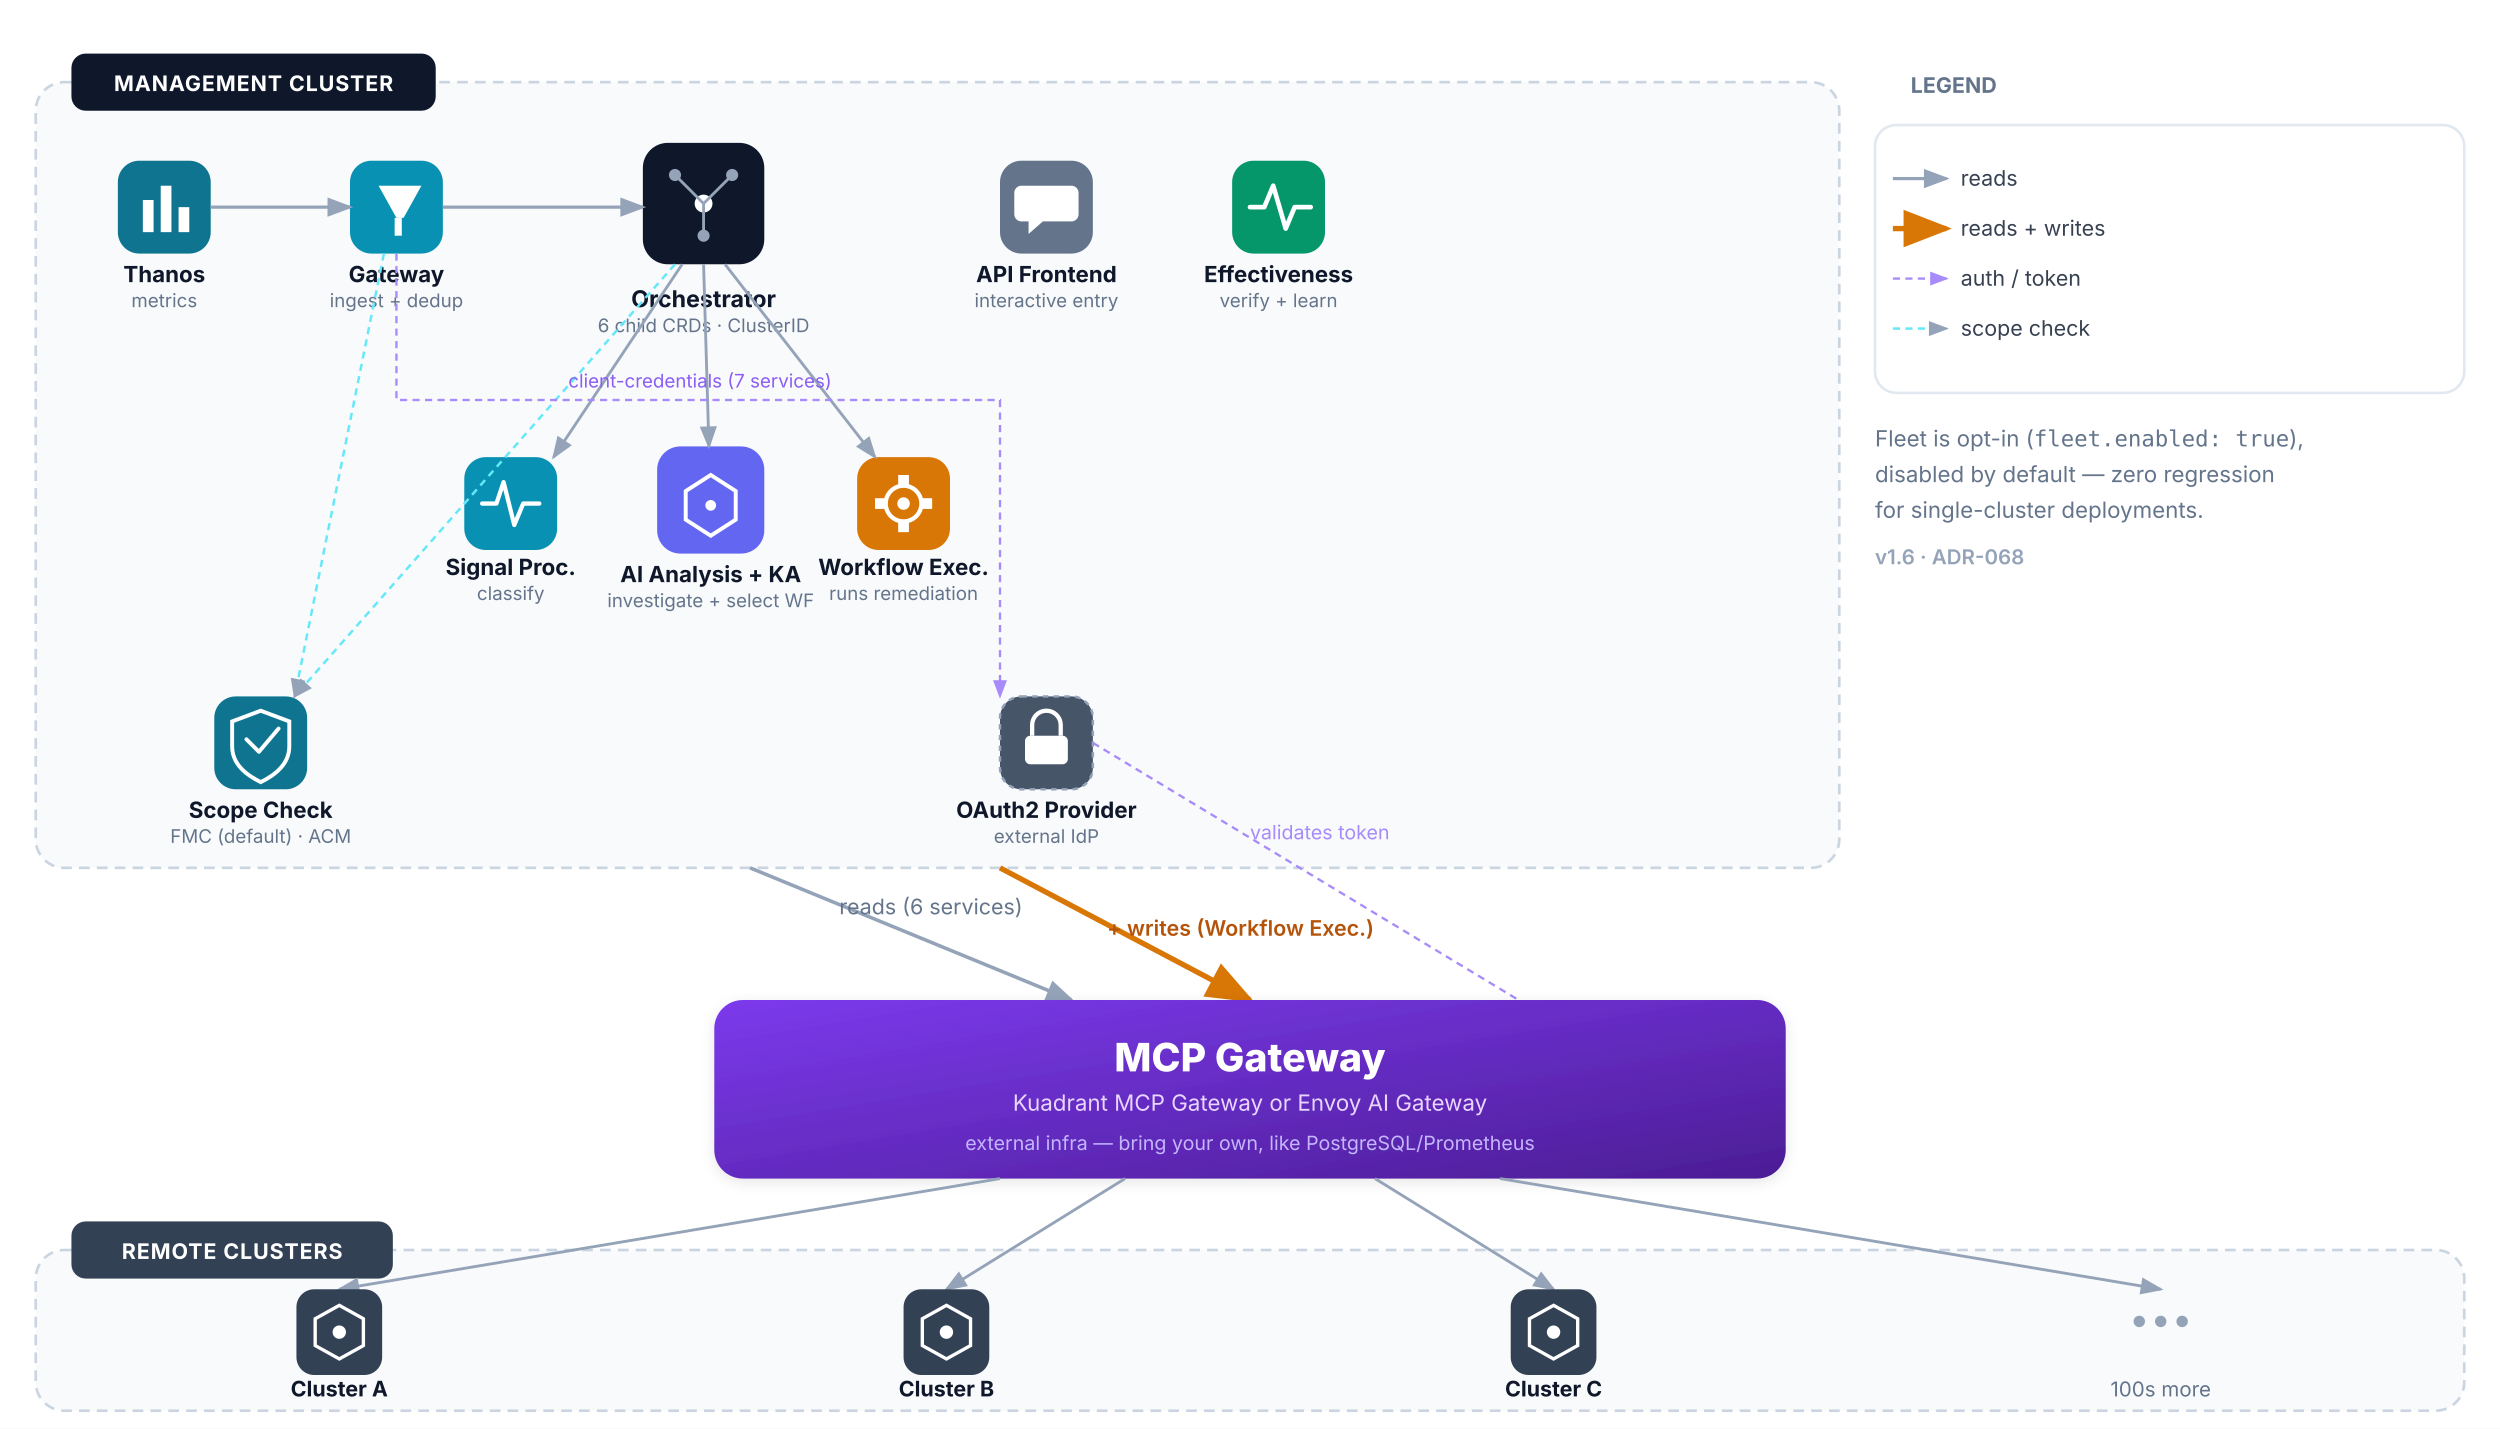
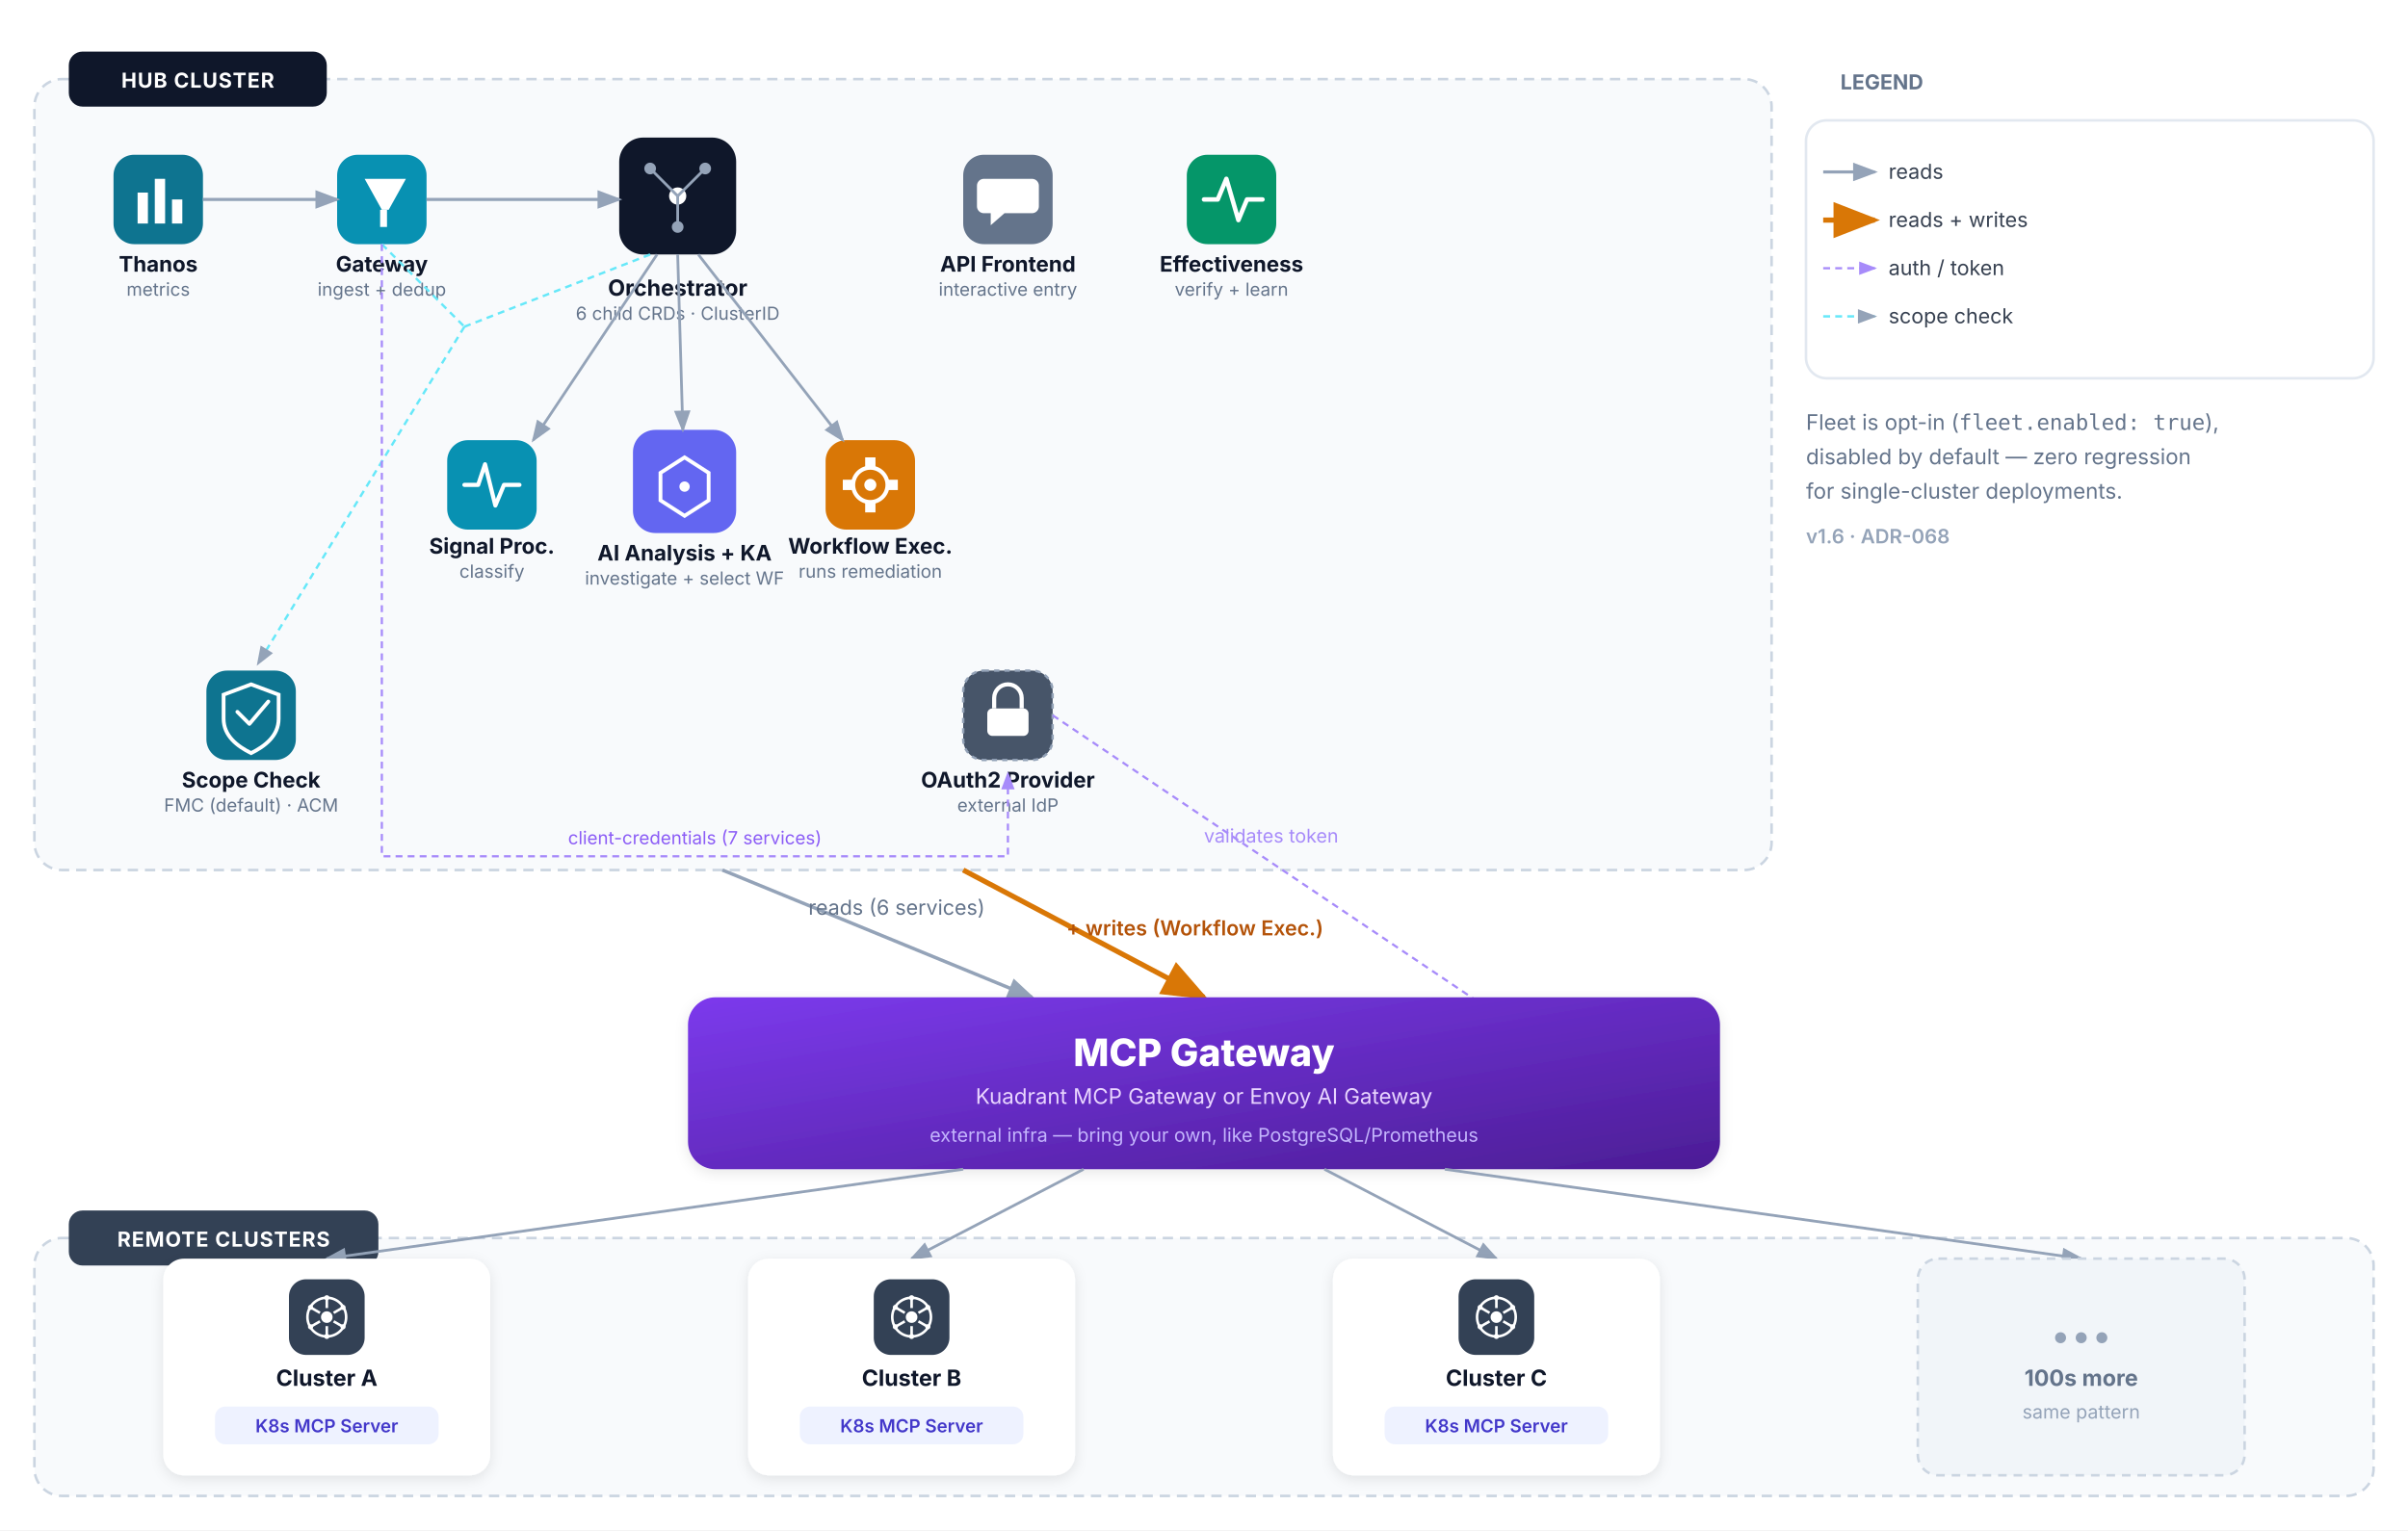
- <svg xmlns="http://www.w3.org/2000/svg" viewBox="0 0 1400 800" font-family="Inter, -apple-system, BlinkMacSystemFont, 'Segoe UI', sans-serif">
+ <svg xmlns="http://www.w3.org/2000/svg" viewBox="0 0 1400 890" font-family="Inter, -apple-system, BlinkMacSystemFont, 'Segoe UI', sans-serif">
  <defs>
    <filter id="sh" x="-4%" y="-6%" width="108%" height="118%">
      <feDropShadow dx="0" dy="2" stdDeviation="4" flood-color="#000" flood-opacity="0.10" />
    </filter>
    <marker id="ar" markerWidth="8" markerHeight="6" refX="7" refY="3" orient="auto">
      <polygon points="0,0 8,3 0,6" fill="#94A3B8" />
    </marker>
    <marker id="arw" markerWidth="9" markerHeight="7" refX="8" refY="3.5" orient="auto">
      <polygon points="0,0 9,3.5 0,7" fill="#D97706" />
    </marker>
    <marker id="ard" markerWidth="8" markerHeight="6" refX="7" refY="3" orient="auto">
      <polygon points="0,0 8,3 0,6" fill="#A78BFA" />
    </marker>
    <linearGradient id="gwGrad" x1="0" y1="0" x2="1" y2="1">
      <stop offset="0" stop-color="#7C3AED" />
      <stop offset="1" stop-color="#4C1D95" />
    </linearGradient>
-     <symbol id="hexCluster" viewBox="0 0 48 48">
-       <polygon points="24,4 42,14 42,34 24,44 6,34 6,14" fill="none" stroke="white" stroke-width="2.5" />
-       <circle cx="24" cy="24" r="5" fill="white" />
+     <symbol id="k8sWheel" viewBox="0 0 48 48">
+       <circle cx="24" cy="24" r="15" fill="none" stroke="white" stroke-width="2" />
+       <circle cx="24" cy="24" r="4.5" fill="white" />
+       <line x1="24" y1="9" x2="24" y2="17" stroke="white" stroke-width="2" />
+       <line x1="24" y1="31" x2="24" y2="39" stroke="white" stroke-width="2" />
+       <line x1="11.4" y1="16.5" x2="18.7" y2="20.7" stroke="white" stroke-width="2" />
+       <line x1="29.3" y1="27.3" x2="36.6" y2="31.5" stroke="white" stroke-width="2" />
+       <line x1="11.4" y1="31.5" x2="18.7" y2="27.3" stroke="white" stroke-width="2" />
+       <line x1="29.3" y1="20.7" x2="36.6" y2="16.5" stroke="white" stroke-width="2" />
+       <circle cx="24" cy="9" r="2" fill="white" />
+       <circle cx="24" cy="39" r="2" fill="white" />
+       <circle cx="11.4" cy="16.5" r="2" fill="white" />
+       <circle cx="36.6" cy="31.5" r="2" fill="white" />
+       <circle cx="11.4" cy="31.5" r="2" fill="white" />
+       <circle cx="36.6" cy="16.5" r="2" fill="white" />
    </symbol>
  </defs>
-   <rect x="0" y="0" width="1400" height="800" fill="white" />
-   <rect x="20" y="46" width="1010" height="440" rx="16" fill="#F8FAFC" stroke="#CBD5E1" stroke-width="1.5" stroke-dasharray="6,4" />
-   <rect x="40" y="30" width="204" height="32" rx="8" fill="#0F172A" />
-   <text x="142" y="51" text-anchor="middle" font-size="12px" font-weight="700" fill="white" letter-spacing="0.5">MANAGEMENT CLUSTER</text>
+   <rect x="0" y="0" width="1400" height="890" fill="white" />
+   <rect x="20" y="46" width="1010" height="460" rx="16" fill="#F8FAFC" stroke="#CBD5E1" stroke-width="1.5" stroke-dasharray="6,4" />
+   <rect x="40" y="30" width="150" height="32" rx="8" fill="#0F172A" />
+   <text x="115" y="51" text-anchor="middle" font-size="12px" font-weight="700" fill="white" letter-spacing="0.5">HUB CLUSTER</text>
  <rect x="66" y="90" width="52" height="52" rx="12" fill="#0E7490" />
  <rect x="80" y="112" width="6" height="18" fill="white" />
  <rect x="90" y="104" width="6" height="26" fill="white" />
  <rect x="100" y="116" width="6" height="14" fill="white" />
  <text x="92" y="158" text-anchor="middle" font-size="12.5px" font-weight="700" fill="#0F172A">Thanos</text>
  <text x="92" y="172" text-anchor="middle" font-size="10.5px" fill="#64748B">metrics</text>
  <rect x="196" y="90" width="52" height="52" rx="12" fill="#0891B2" />
  <path d="M212,104 L236,104 L226,122 L222,122 Z" fill="white" />
  <rect x="221" y="122" width="4" height="10" fill="white" />
  <text x="222" y="158" text-anchor="middle" font-size="12.5px" font-weight="700" fill="#0F172A">Gateway</text>
  <text x="222" y="172" text-anchor="middle" font-size="10.5px" fill="#64748B">ingest + dedup</text>
  <rect x="360" y="80" width="68" height="68" rx="14" fill="#0F172A" />
  <circle cx="394" cy="114" r="5" fill="white" />
  <circle cx="378" cy="98" r="3.4" fill="#94A3B8" />
  <circle cx="410" cy="98" r="3.4" fill="#94A3B8" />
  <circle cx="394" cy="132" r="3.4" fill="#94A3B8" />
  <line x1="394" y1="114" x2="378" y2="98" stroke="#94A3B8" stroke-width="1.6" />
  <line x1="394" y1="114" x2="410" y2="98" stroke="#94A3B8" stroke-width="1.6" />
  <line x1="394" y1="114" x2="394" y2="132" stroke="#94A3B8" stroke-width="1.6" />
  <text x="394" y="172" text-anchor="middle" font-size="13px" font-weight="700" fill="#0F172A">Orchestrator</text>
  <text x="394" y="186" text-anchor="middle" font-size="10.5px" fill="#64748B">6 child CRDs · ClusterID</text>
  <rect x="560" y="90" width="52" height="52" rx="12" fill="#64748B" />
  <path d="M572,104 h28 a4,4 0 0 1 4,4 v12 a4,4 0 0 1 -4,4 h-16 l-8,7 v-7 h-4 a4,4 0 0 1 -4,-4 v-12 a4,4 0 0 1 4,-4 z" fill="white" />
  <text x="586" y="158" text-anchor="middle" font-size="12.5px" font-weight="700" fill="#0F172A">API Frontend</text>
  <text x="586" y="172" text-anchor="middle" font-size="10.5px" fill="#64748B">interactive entry</text>
  <rect x="690" y="90" width="52" height="52" rx="12" fill="#059669" />
  <polyline points="700,116 708,116 713,104 720,128 725,116 734,116" fill="none" stroke="white" stroke-width="2.6" stroke-linejoin="round" stroke-linecap="round" />
  <text x="716" y="158" text-anchor="middle" font-size="12.5px" font-weight="700" fill="#0F172A">Effectiveness</text>
  <text x="716" y="172" text-anchor="middle" font-size="10.5px" fill="#64748B">verify + learn</text>
  <rect x="260" y="256" width="52" height="52" rx="12" fill="#0891B2" />
  <polyline points="270,282 278,282 282,270 288,294 293,282 302,282" fill="none" stroke="white" stroke-width="2.4" stroke-linejoin="round" stroke-linecap="round" />
  <text x="286" y="322" text-anchor="middle" font-size="12.5px" font-weight="700" fill="#0F172A">Signal Proc.</text>
  <text x="286" y="336" text-anchor="middle" font-size="10.5px" fill="#64748B">classify</text>
  <rect x="368" y="250" width="60" height="60" rx="13" fill="#6366F1" />
  <polygon points="398,266 412,275 412,291 398,300 384,291 384,275" fill="none" stroke="white" stroke-width="2.2" />
  <circle cx="398" cy="283" r="3" fill="white" />
  <text x="398" y="326" text-anchor="middle" font-size="12.5px" font-weight="700" fill="#0F172A">AI Analysis + KA</text>
  <text x="398" y="340" text-anchor="middle" font-size="10.5px" fill="#64748B">investigate + select WF</text>
  <rect x="480" y="256" width="52" height="52" rx="12" fill="#D97706" />
  <circle cx="506" cy="282" r="10" fill="none" stroke="white" stroke-width="2.4" />
  <circle cx="506" cy="282" r="3.5" fill="white" />
  <rect x="503" y="266" width="6" height="6" fill="white" />
  <rect x="503" y="292" width="6" height="6" fill="white" />
  <rect x="490" y="279" width="6" height="6" fill="white" />
  <rect x="516" y="279" width="6" height="6" fill="white" />
  <text x="506" y="322" text-anchor="middle" font-size="12.5px" font-weight="700" fill="#0F172A">Workflow Exec.</text>
  <text x="506" y="336" text-anchor="middle" font-size="10.5px" fill="#64748B">runs remediation</text>
  <rect x="120" y="390" width="52" height="52" rx="12" fill="#0E7490" />
  <path d="M146,398 L162,404 v14 c0,10 -8,16 -16,20 c-8,-4 -16,-10 -16,-20 v-14 z" fill="none" stroke="white" stroke-width="2.2" />
  <polyline points="138,414 145,421 156,408" fill="none" stroke="white" stroke-width="2.2" stroke-linecap="round" stroke-linejoin="round" />
  <text x="146" y="458" text-anchor="middle" font-size="12.5px" font-weight="700" fill="#0F172A">Scope Check</text>
  <text x="146" y="472" text-anchor="middle" font-size="10.5px" fill="#64748B">FMC (default) · ACM</text>
  <rect x="560" y="390" width="52" height="52" rx="12" fill="#475569" stroke="#94A3B8" stroke-width="1.4" stroke-dasharray="3,3" />
  <path d="M578,412 v-6 a8,8 0 0 1 16,0 v6" fill="none" stroke="white" stroke-width="2.4" />
  <rect x="574" y="412" width="24" height="16" rx="3" fill="white" />
  <text x="586" y="458" text-anchor="middle" font-size="12.5px" font-weight="700" fill="#0F172A">OAuth2 Provider</text>
  <text x="586" y="472" text-anchor="middle" font-size="10.5px" fill="#64748B">external IdP</text>
  <line x1="118" y1="116" x2="196" y2="116" stroke="#94A3B8" stroke-width="1.8" marker-end="url(#ar)" />
  <line x1="248" y1="116" x2="360" y2="116" stroke="#94A3B8" stroke-width="1.8" marker-end="url(#ar)" />
  <line x1="382" y1="148" x2="310" y2="256" stroke="#94A3B8" stroke-width="1.6" marker-end="url(#ar)" />
  <line x1="394" y1="148" x2="397" y2="250" stroke="#94A3B8" stroke-width="1.6" marker-end="url(#ar)" />
  <line x1="406" y1="148" x2="490" y2="256" stroke="#94A3B8" stroke-width="1.6" marker-end="url(#ar)" />
-   <line x1="215" y1="142" x2="165" y2="390" stroke="#67E8F9" stroke-width="1.4" stroke-dasharray="4,3" marker-end="url(#ar)" />
-   <line x1="378" y1="148" x2="165" y2="390" stroke="#67E8F9" stroke-width="1.4" stroke-dasharray="4,3" marker-end="url(#ar)" />
-   <path d="M222,142 L222,224 L560,224 L560,390" fill="none" stroke="#A78BFA" stroke-width="1.3" stroke-dasharray="4,3" marker-end="url(#ard)" />
-   <text x="392" y="217" text-anchor="middle" font-size="10.5px" fill="#8B5CF6">client-credentials (7 services)</text>
-   <line x1="420" y1="486" x2="600" y2="560" stroke="#94A3B8" stroke-width="2" marker-end="url(#ar)" />
-   <text x="470" y="512" font-size="12px" fill="#64748B">reads (6 services)</text>
-   <line x1="560" y1="486" x2="700" y2="560" stroke="#D97706" stroke-width="3" marker-end="url(#arw)" />
-   <text x="620" y="524" font-size="12px" font-weight="600" fill="#B45309">+ writes (Workflow Exec.)</text>
-   <line x1="612" y1="416" x2="900" y2="590" stroke="#A78BFA" stroke-width="1.3" stroke-dasharray="4,3" marker-end="url(#ard)" />
-   <text x="700" y="470" font-size="11px" fill="#A78BFA">validates token</text>
+   <line x1="222" y1="142" x2="270" y2="190" stroke="#67E8F9" stroke-width="1.4" stroke-dasharray="4,3" />
+   <line x1="378" y1="148" x2="270" y2="190" stroke="#67E8F9" stroke-width="1.4" stroke-dasharray="4,3" />
+   <line x1="270" y1="190" x2="150" y2="386" stroke="#67E8F9" stroke-width="1.4" stroke-dasharray="4,3" marker-end="url(#ar)" />
+   <path d="M222,142 L222,498 L586,498 L586,450" fill="none" stroke="#A78BFA" stroke-width="1.3" stroke-dasharray="4,3" marker-end="url(#ard)" />
+   <text x="404" y="491" text-anchor="middle" font-size="10.5px" fill="#8B5CF6">client-credentials (7 services)</text>
+   <line x1="420" y1="506" x2="600" y2="580" stroke="#94A3B8" stroke-width="2" marker-end="url(#ar)" />
+   <text x="470" y="532" font-size="12px" fill="#64748B">reads (6 services)</text>
+   <line x1="560" y1="506" x2="700" y2="580" stroke="#D97706" stroke-width="3" marker-end="url(#arw)" />
+   <text x="620" y="544" font-size="12px" font-weight="600" fill="#B45309">+ writes (Workflow Exec.)</text>
+   <line x1="612" y1="416" x2="900" y2="610" stroke="#A78BFA" stroke-width="1.3" stroke-dasharray="4,3" marker-end="url(#ard)" />
+   <text x="700" y="490" font-size="11px" fill="#A78BFA">validates token</text>
  <g filter="url(#sh)">
-     <rect x="400" y="560" width="600" height="100" rx="16" fill="url(#gwGrad)" />
+     <rect x="400" y="580" width="600" height="100" rx="16" fill="url(#gwGrad)" />
  </g>
-   <text x="700" y="600" text-anchor="middle" font-size="22px" font-weight="800" fill="white">MCP Gateway</text>
-   <text x="700" y="622" text-anchor="middle" font-size="12.5px" fill="#E9D5FF">Kuadrant MCP Gateway or Envoy AI Gateway</text>
-   <text x="700" y="644" text-anchor="middle" font-size="11px" fill="#C4B5FD">external infra — bring your own, like PostgreSQL/Prometheus</text>
-   <rect x="20" y="700" width="1360" height="90" rx="16" fill="#F8FAFC" stroke="#CBD5E1" stroke-width="1.5" stroke-dasharray="6,4" />
-   <rect x="40" y="684" width="180" height="32" rx="8" fill="#334155" />
-   <text x="130" y="705" text-anchor="middle" font-size="12px" font-weight="700" fill="white" letter-spacing="0.5">REMOTE CLUSTERS</text>
-   <line x1="560" y1="660" x2="190" y2="722" stroke="#94A3B8" stroke-width="1.6" marker-end="url(#ar)" />
-   <line x1="630" y1="660" x2="530" y2="722" stroke="#94A3B8" stroke-width="1.6" marker-end="url(#ar)" />
-   <line x1="770" y1="660" x2="870" y2="722" stroke="#94A3B8" stroke-width="1.6" marker-end="url(#ar)" />
-   <line x1="840" y1="660" x2="1210" y2="722" stroke="#94A3B8" stroke-width="1.6" marker-end="url(#ar)" />
-   <rect x="166" y="722" width="48" height="48" rx="10" fill="#334155" />
-   <use href="#hexCluster" x="172" y="728" width="36" height="36" />
-   <text x="190" y="782" text-anchor="middle" font-size="12px" font-weight="700" fill="#0F172A">Cluster A</text>
-   <rect x="506" y="722" width="48" height="48" rx="10" fill="#334155" />
-   <use href="#hexCluster" x="512" y="728" width="36" height="36" />
-   <text x="530" y="782" text-anchor="middle" font-size="12px" font-weight="700" fill="#0F172A">Cluster B</text>
-   <rect x="846" y="722" width="48" height="48" rx="10" fill="#334155" />
-   <use href="#hexCluster" x="852" y="728" width="36" height="36" />
-   <text x="870" y="782" text-anchor="middle" font-size="12px" font-weight="700" fill="#0F172A">Cluster C</text>
-   <circle cx="1198" cy="740" r="3.2" fill="#94A3B8" />
-   <circle cx="1210" cy="740" r="3.2" fill="#94A3B8" />
-   <circle cx="1222" cy="740" r="3.2" fill="#94A3B8" />
-   <text x="1210" y="782" text-anchor="middle" font-size="11.5px" fill="#64748B">100s more</text>
+   <text x="700" y="620" text-anchor="middle" font-size="22px" font-weight="800" fill="white">MCP Gateway</text>
+   <text x="700" y="642" text-anchor="middle" font-size="12.5px" fill="#E9D5FF">Kuadrant MCP Gateway or Envoy AI Gateway</text>
+   <text x="700" y="664" text-anchor="middle" font-size="11px" fill="#C4B5FD">external infra — bring your own, like PostgreSQL/Prometheus</text>
+   <rect x="20" y="720" width="1360" height="150" rx="16" fill="#F8FAFC" stroke="#CBD5E1" stroke-width="1.5" stroke-dasharray="6,4" />
+   <rect x="40" y="704" width="180" height="32" rx="8" fill="#334155" />
+   <text x="130" y="725" text-anchor="middle" font-size="12px" font-weight="700" fill="white" letter-spacing="0.5">REMOTE CLUSTERS</text>
+   <line x1="560" y1="680" x2="190" y2="732" stroke="#94A3B8" stroke-width="1.6" marker-end="url(#ar)" />
+   <line x1="630" y1="680" x2="530" y2="732" stroke="#94A3B8" stroke-width="1.6" marker-end="url(#ar)" />
+   <line x1="770" y1="680" x2="870" y2="732" stroke="#94A3B8" stroke-width="1.6" marker-end="url(#ar)" />
+   <line x1="840" y1="680" x2="1210" y2="732" stroke="#94A3B8" stroke-width="1.6" marker-end="url(#ar)" />
+   <g filter="url(#sh)">
+     <rect x="95" y="732" width="190" height="126" rx="12" fill="white" />
+   </g>
+   <rect x="168" y="744" width="44" height="44" rx="10" fill="#334155" />
+   <use href="#k8sWheel" x="172" y="748" width="36" height="36" />
+   <text x="190" y="806" text-anchor="middle" font-size="13px" font-weight="700" fill="#0F172A">Cluster A</text>
+   <rect x="125" y="818" width="130" height="22" rx="6" fill="#EEF2FF" />
+   <text x="190" y="833" text-anchor="middle" font-size="10.5px" font-weight="600" fill="#4338CA">K8s MCP Server</text>
+   <g filter="url(#sh)">
+     <rect x="435" y="732" width="190" height="126" rx="12" fill="white" />
+   </g>
+   <rect x="508" y="744" width="44" height="44" rx="10" fill="#334155" />
+   <use href="#k8sWheel" x="512" y="748" width="36" height="36" />
+   <text x="530" y="806" text-anchor="middle" font-size="13px" font-weight="700" fill="#0F172A">Cluster B</text>
+   <rect x="465" y="818" width="130" height="22" rx="6" fill="#EEF2FF" />
+   <text x="530" y="833" text-anchor="middle" font-size="10.5px" font-weight="600" fill="#4338CA">K8s MCP Server</text>
+   <g filter="url(#sh)">
+     <rect x="775" y="732" width="190" height="126" rx="12" fill="white" />
+   </g>
+   <rect x="848" y="744" width="44" height="44" rx="10" fill="#334155" />
+   <use href="#k8sWheel" x="852" y="748" width="36" height="36" />
+   <text x="870" y="806" text-anchor="middle" font-size="13px" font-weight="700" fill="#0F172A">Cluster C</text>
+   <rect x="805" y="818" width="130" height="22" rx="6" fill="#EEF2FF" />
+   <text x="870" y="833" text-anchor="middle" font-size="10.5px" font-weight="600" fill="#4338CA">K8s MCP Server</text>
+   <rect x="1115" y="732" width="190" height="126" rx="12" fill="#F1F5F9" stroke="#CBD5E1" stroke-width="1.5" stroke-dasharray="5,4" />
+   <circle cx="1198" cy="778" r="3.2" fill="#94A3B8" />
+   <circle cx="1210" cy="778" r="3.2" fill="#94A3B8" />
+   <circle cx="1222" cy="778" r="3.2" fill="#94A3B8" />
+   <text x="1210" y="806" text-anchor="middle" font-size="13px" font-weight="700" fill="#64748B">100s more</text>
+   <text x="1210" y="825" text-anchor="middle" font-size="11px" fill="#94A3B8">same pattern</text>
  <g>
    <line x1="1060" y1="100" x2="1090" y2="100" stroke="#94A3B8" stroke-width="1.8" marker-end="url(#ar)" />
    <text x="1098" y="104" font-size="12px" fill="#374151">reads</text>
    <line x1="1060" y1="128" x2="1090" y2="128" stroke="#D97706" stroke-width="3" marker-end="url(#arw)" />
    <text x="1098" y="132" font-size="12px" fill="#374151">reads + writes</text>
    <line x1="1060" y1="156" x2="1090" y2="156" stroke="#A78BFA" stroke-width="1.3" stroke-dasharray="4,3" marker-end="url(#ard)" />
    <text x="1098" y="160" font-size="12px" fill="#374151">auth / token</text>
    <line x1="1060" y1="184" x2="1090" y2="184" stroke="#67E8F9" stroke-width="1.4" stroke-dasharray="4,3" marker-end="url(#ar)" />
    <text x="1098" y="188" font-size="12px" fill="#374151">scope check</text>
  </g>
  <rect x="1050" y="70" width="330" height="150" rx="12" fill="none" stroke="#E2E8F0" stroke-width="1.5" />
  <text x="1070" y="52" font-size="12px" font-weight="700" fill="#64748B">LEGEND</text>
  <text x="1050" y="250" font-size="12.5px" fill="#64748B">Fleet is opt-in (<tspan font-family="monospace">fleet.enabled: true</tspan>),</text>
  <text x="1050" y="270" font-size="12.5px" fill="#64748B">disabled by default — zero regression</text>
  <text x="1050" y="290" font-size="12.5px" fill="#64748B">for single-cluster deployments.</text>
  <text x="1050" y="316" font-size="11.5px" font-weight="600" fill="#94A3B8">v1.6 · ADR-068</text>
</svg>
